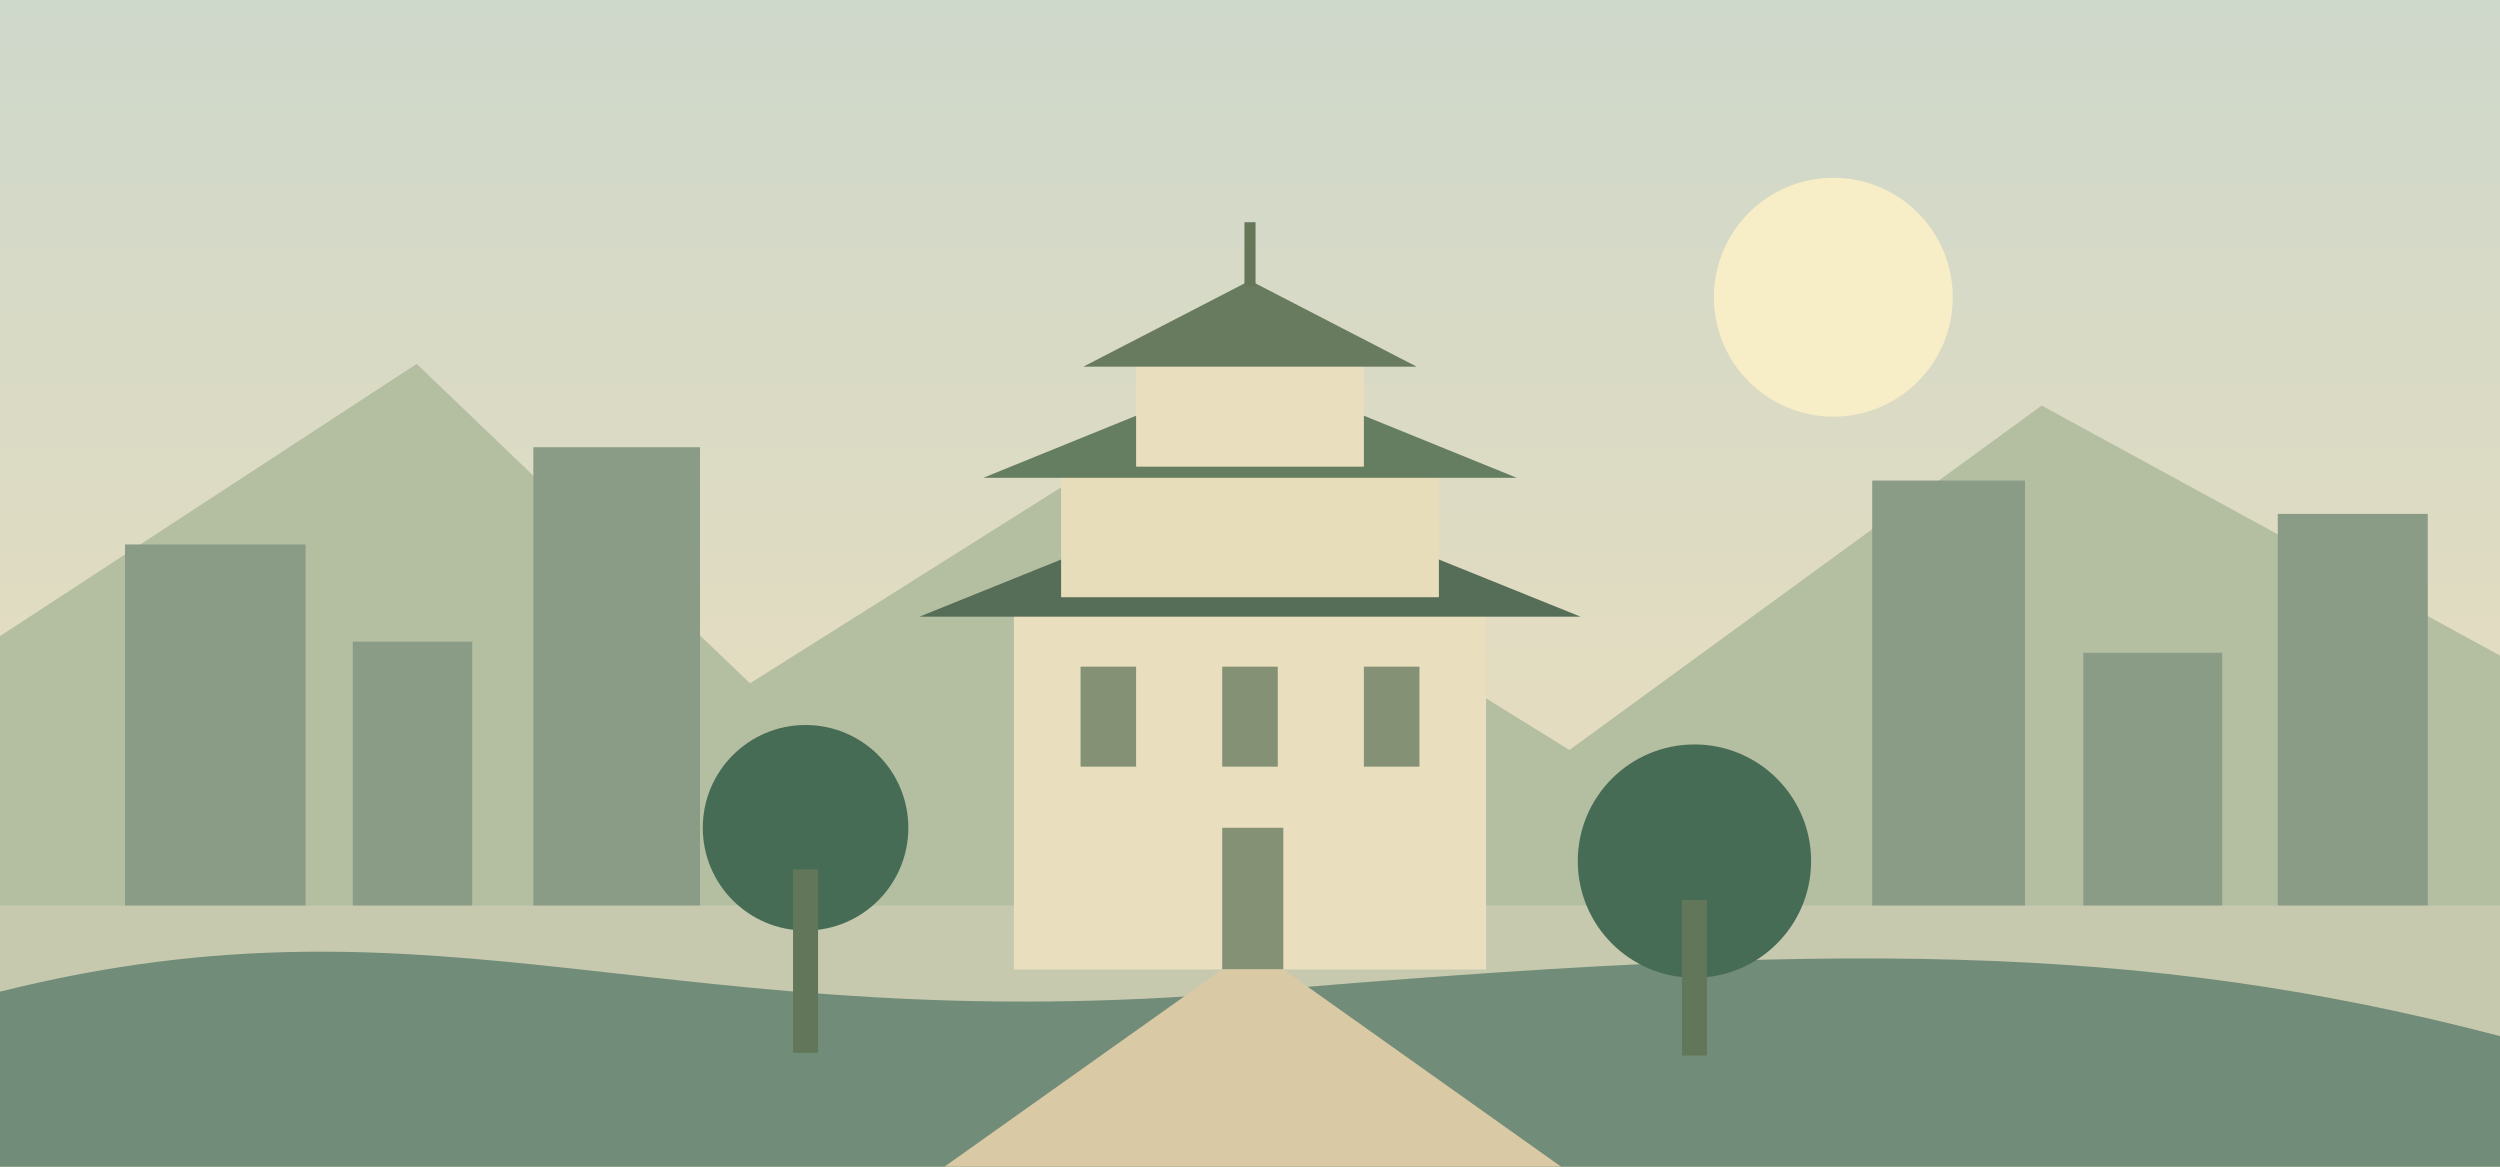
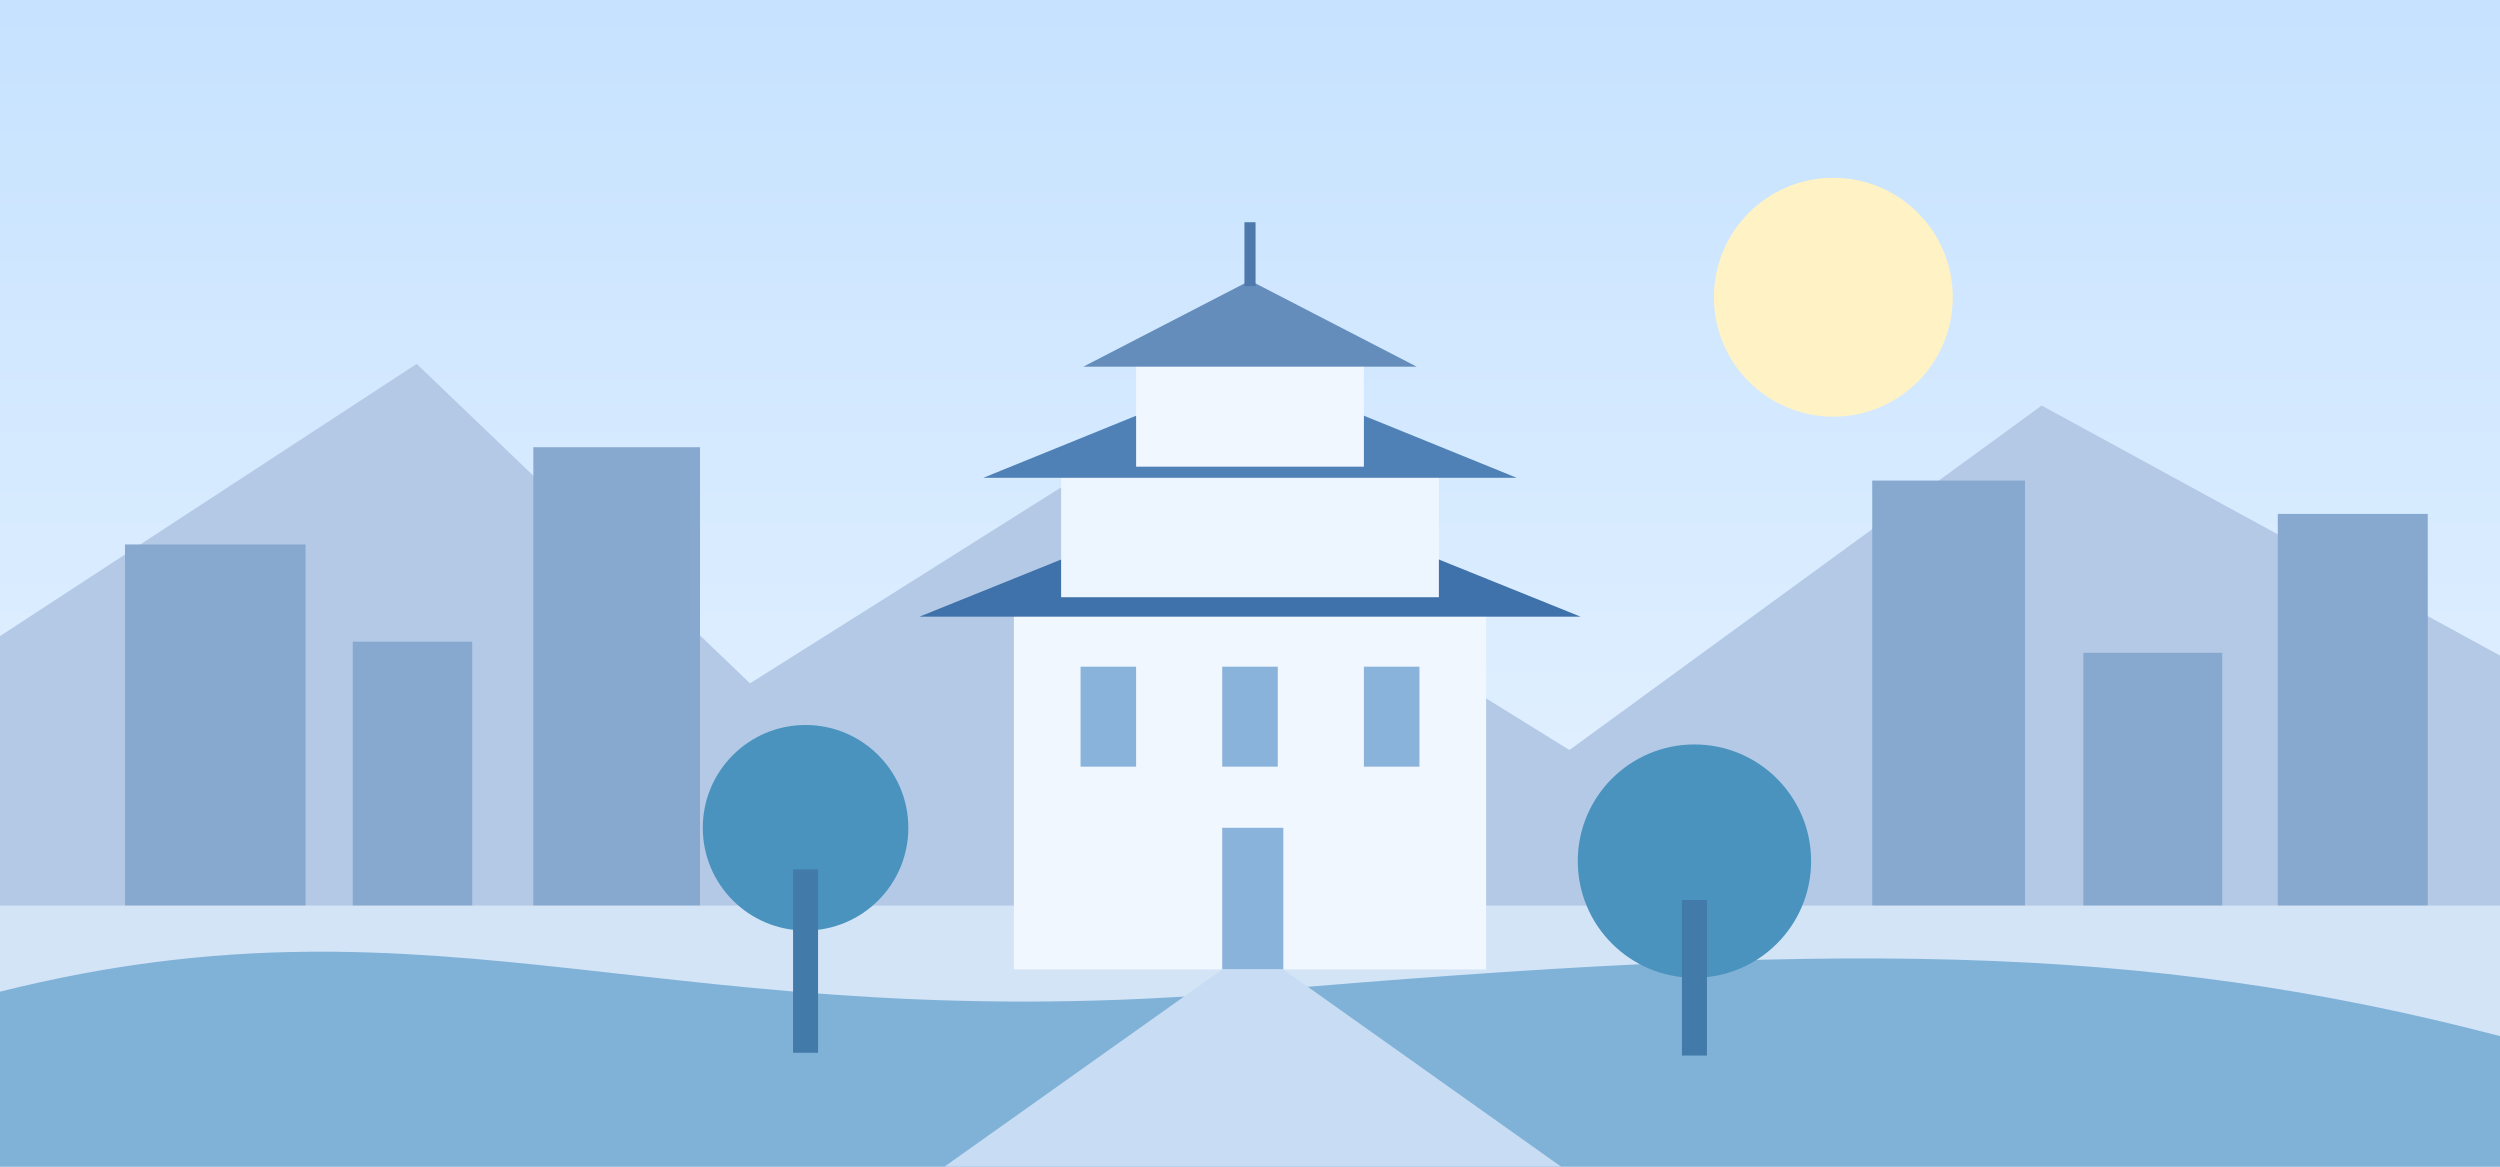
<svg xmlns="http://www.w3.org/2000/svg" viewBox="0 0 900 420">
  <defs>
    <linearGradient id="s" x2="0" y2="1">
-       <stop stop-color="#ced8cb" />
-       <stop offset="1" stop-color="#f1dfba" />
+       <stop stop-color="#c6e2ff" />
+       <stop offset="1" stop-color="#edf6ff" />
    </linearGradient>
  </defs>
  <path fill="url(#s)" d="M0 0h900v420H0z" />
-   <circle cx="660" cy="107" r="43" fill="#f7edc7" />
-   <path d="m0 229 150-98 120 115 127-80 168 104 170-124 165 90v184H0" fill="#b4bea0" />
-   <g fill="#8b9c86">
+   <circle cx="660" cy="107" r="43" fill="#fff2c5" />
+   <path d="m0 229 150-98 120 115 127-80 168 104 170-124 165 90v184H0" fill="#b3c9e6" />
+   <g fill="#88a9cf">
    <path d="M45 196h65v170H45zm82 35h43v135h-43zm65-70h60v205h-60zm482 12h55v193h-55zm76 62h50v131h-50zm70-50h54v181h-54z" />
  </g>
-   <path fill="#c7c9af" d="M0 326h900v94H0z" />
-   <path fill="#718c78" d="M0 357c160-40 241 18 450 0s320-18 450 16v47H0z" />
+   <path fill="#d3e4f7" d="M0 326h900v94H0z" />
+   <path fill="#80b2d8" d="M0 357c160-40 241 18 450 0s320-18 450 16v47H0z" />
  <g>
-     <path d="M365 220h170v129H365z" fill="#e9dfbf" />
-     <path d="m331 222 119-48 119 48z" fill="#566d57" />
-     <path d="M382 170h136v45H382z" fill="#e8ddba" />
-     <path d="m354 172 96-39 96 39z" fill="#657d61" />
-     <path d="M409 130h82v38h-82z" fill="#e9dfbf" />
-     <path d="m390 132 60-31 60 31z" fill="#687b5e" />
-     <path d="M448 80h4v23h-4" fill="#657758" />
-     <g fill="#849175">
+     <path d="M365 220h170v129H365z" fill="#f1f7ff" />
+     <path d="m331 222 119-48 119 48z" fill="#3f71aa" />
+     <path d="M382 170h136v45H382z" fill="#edf5ff" />
+     <path d="m354 172 96-39 96 39z" fill="#4f81b7" />
+     <path d="M409 130h82v38h-82z" fill="#f1f7ff" />
+     <path d="m390 132 60-31 60 31z" fill="#658dbb" />
+     <path d="M448 80h4v23h-4" fill="#4e79ac" />
+     <g fill="#8ab3dc">
      <path d="M389 240h20v36h-20zm51 0h20v36h-20zm51 0h20v36h-20zm-51 58h22v51h-22z" />
    </g>
  </g>
-   <path d="m340 420 100-71h22l100 71" fill="#d9c9a5" />
-   <g fill="#476c56">
+   <path d="m340 420 100-71h22l100 71" fill="#c8ddf3" />
+   <g fill="#4a93be">
    <circle cx="290" cy="298" r="37" />
    <circle cx="610" cy="310" r="42" />
  </g>
-   <path d="M290 313v66m320-55v56" stroke="#62765a" stroke-width="9" />
+   <path d="M290 313v66m320-55v56" stroke="#427ba9" stroke-width="9" />
</svg>
